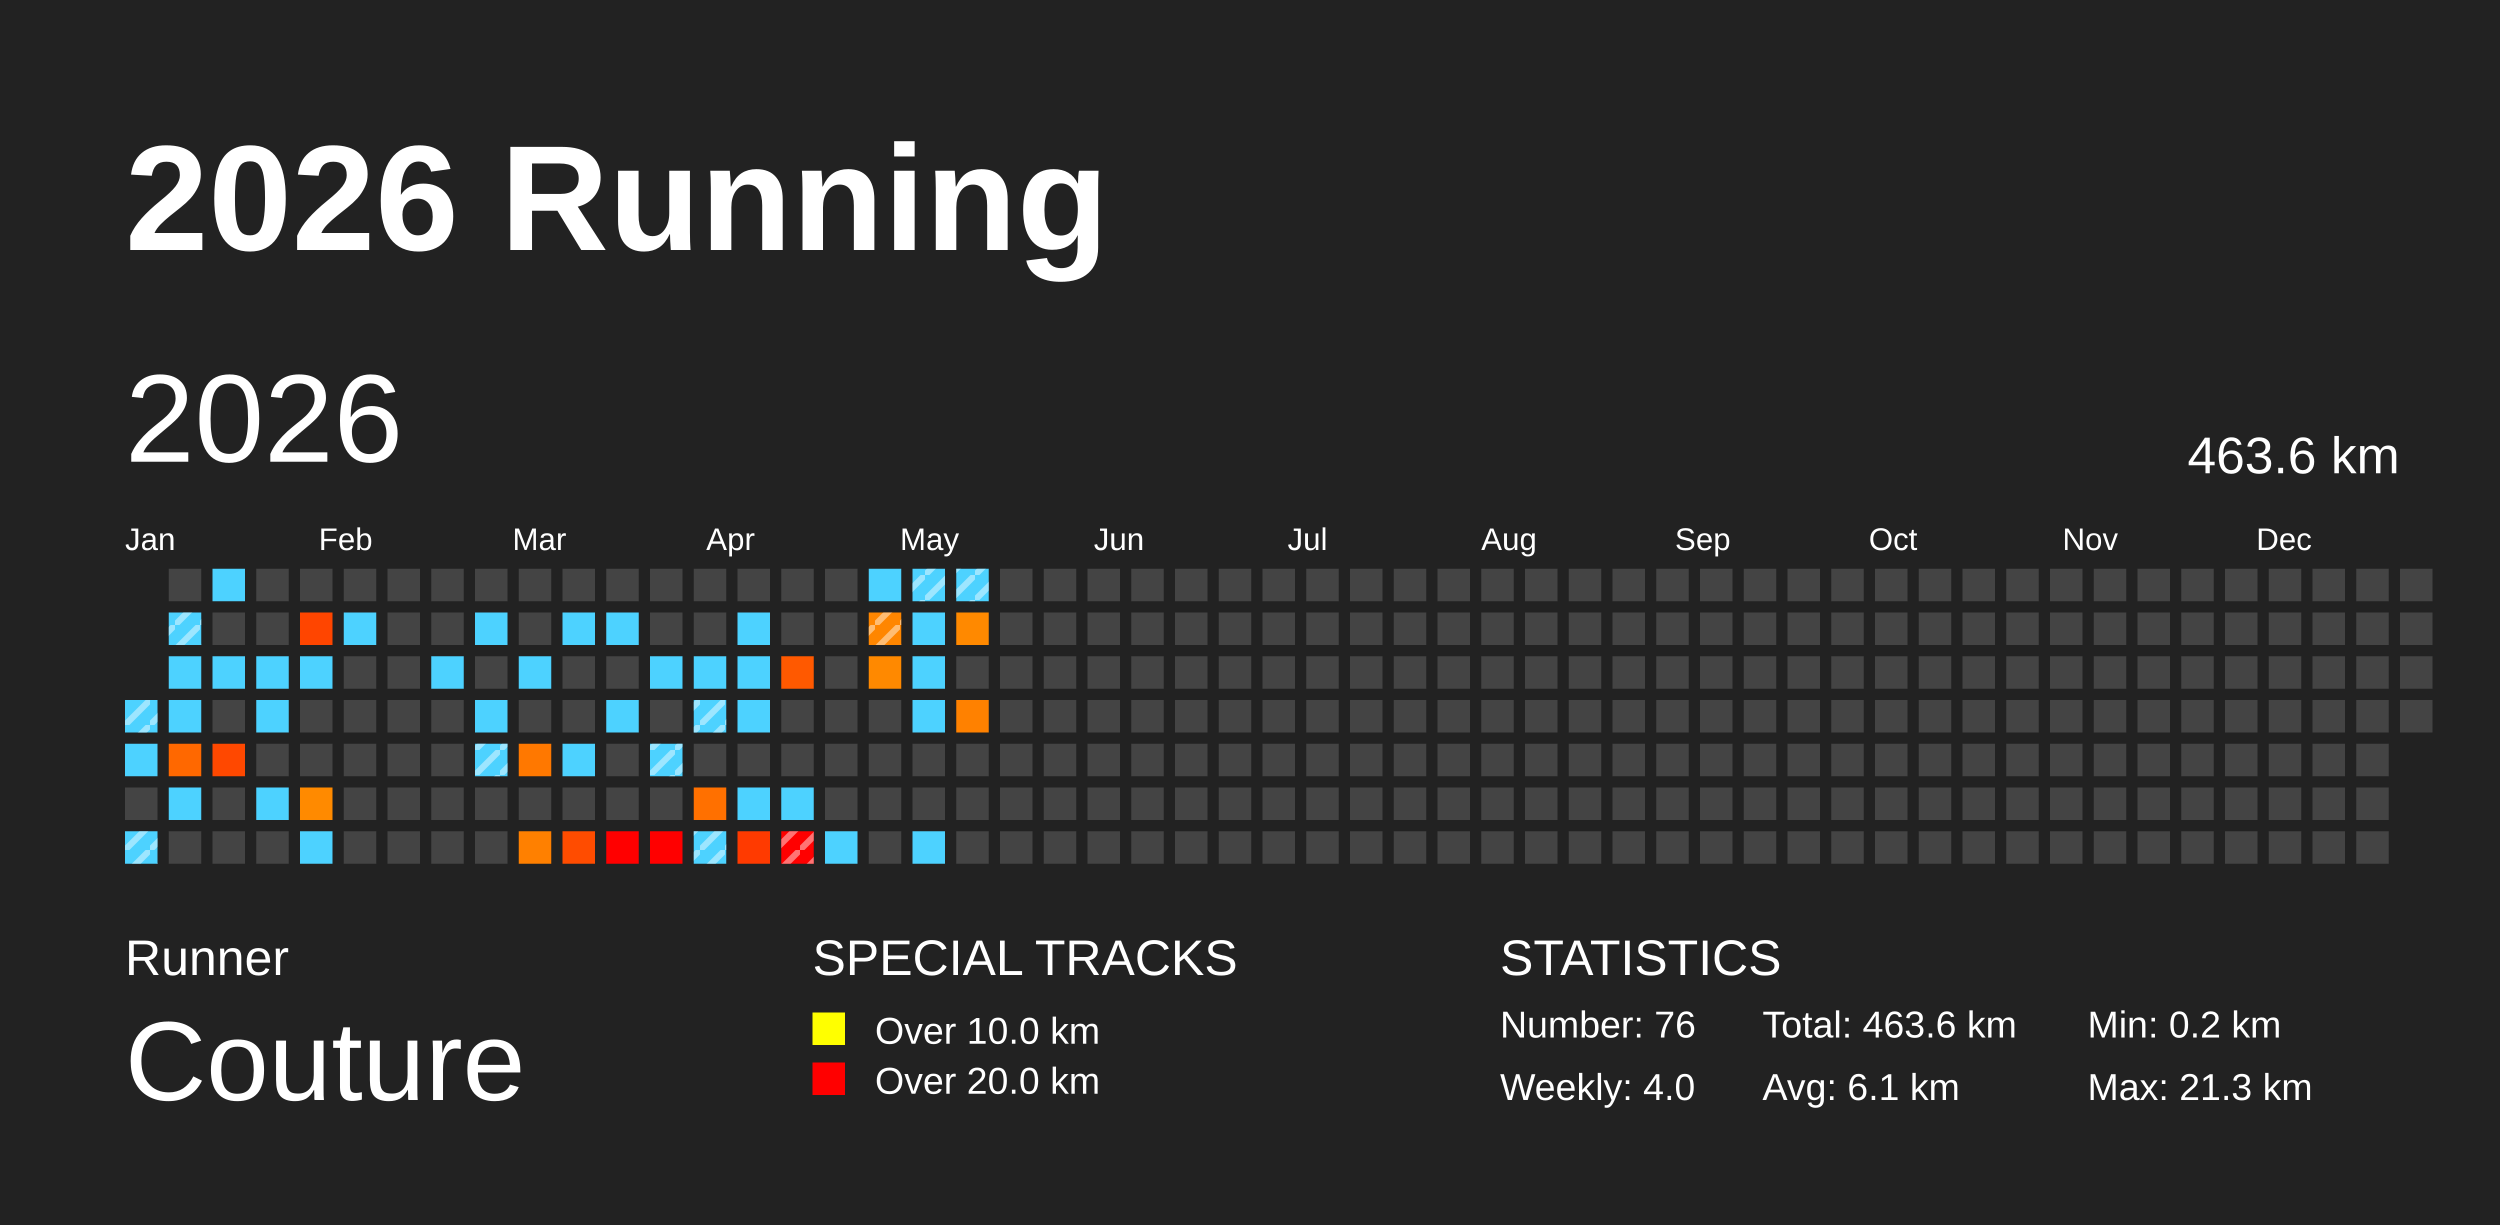
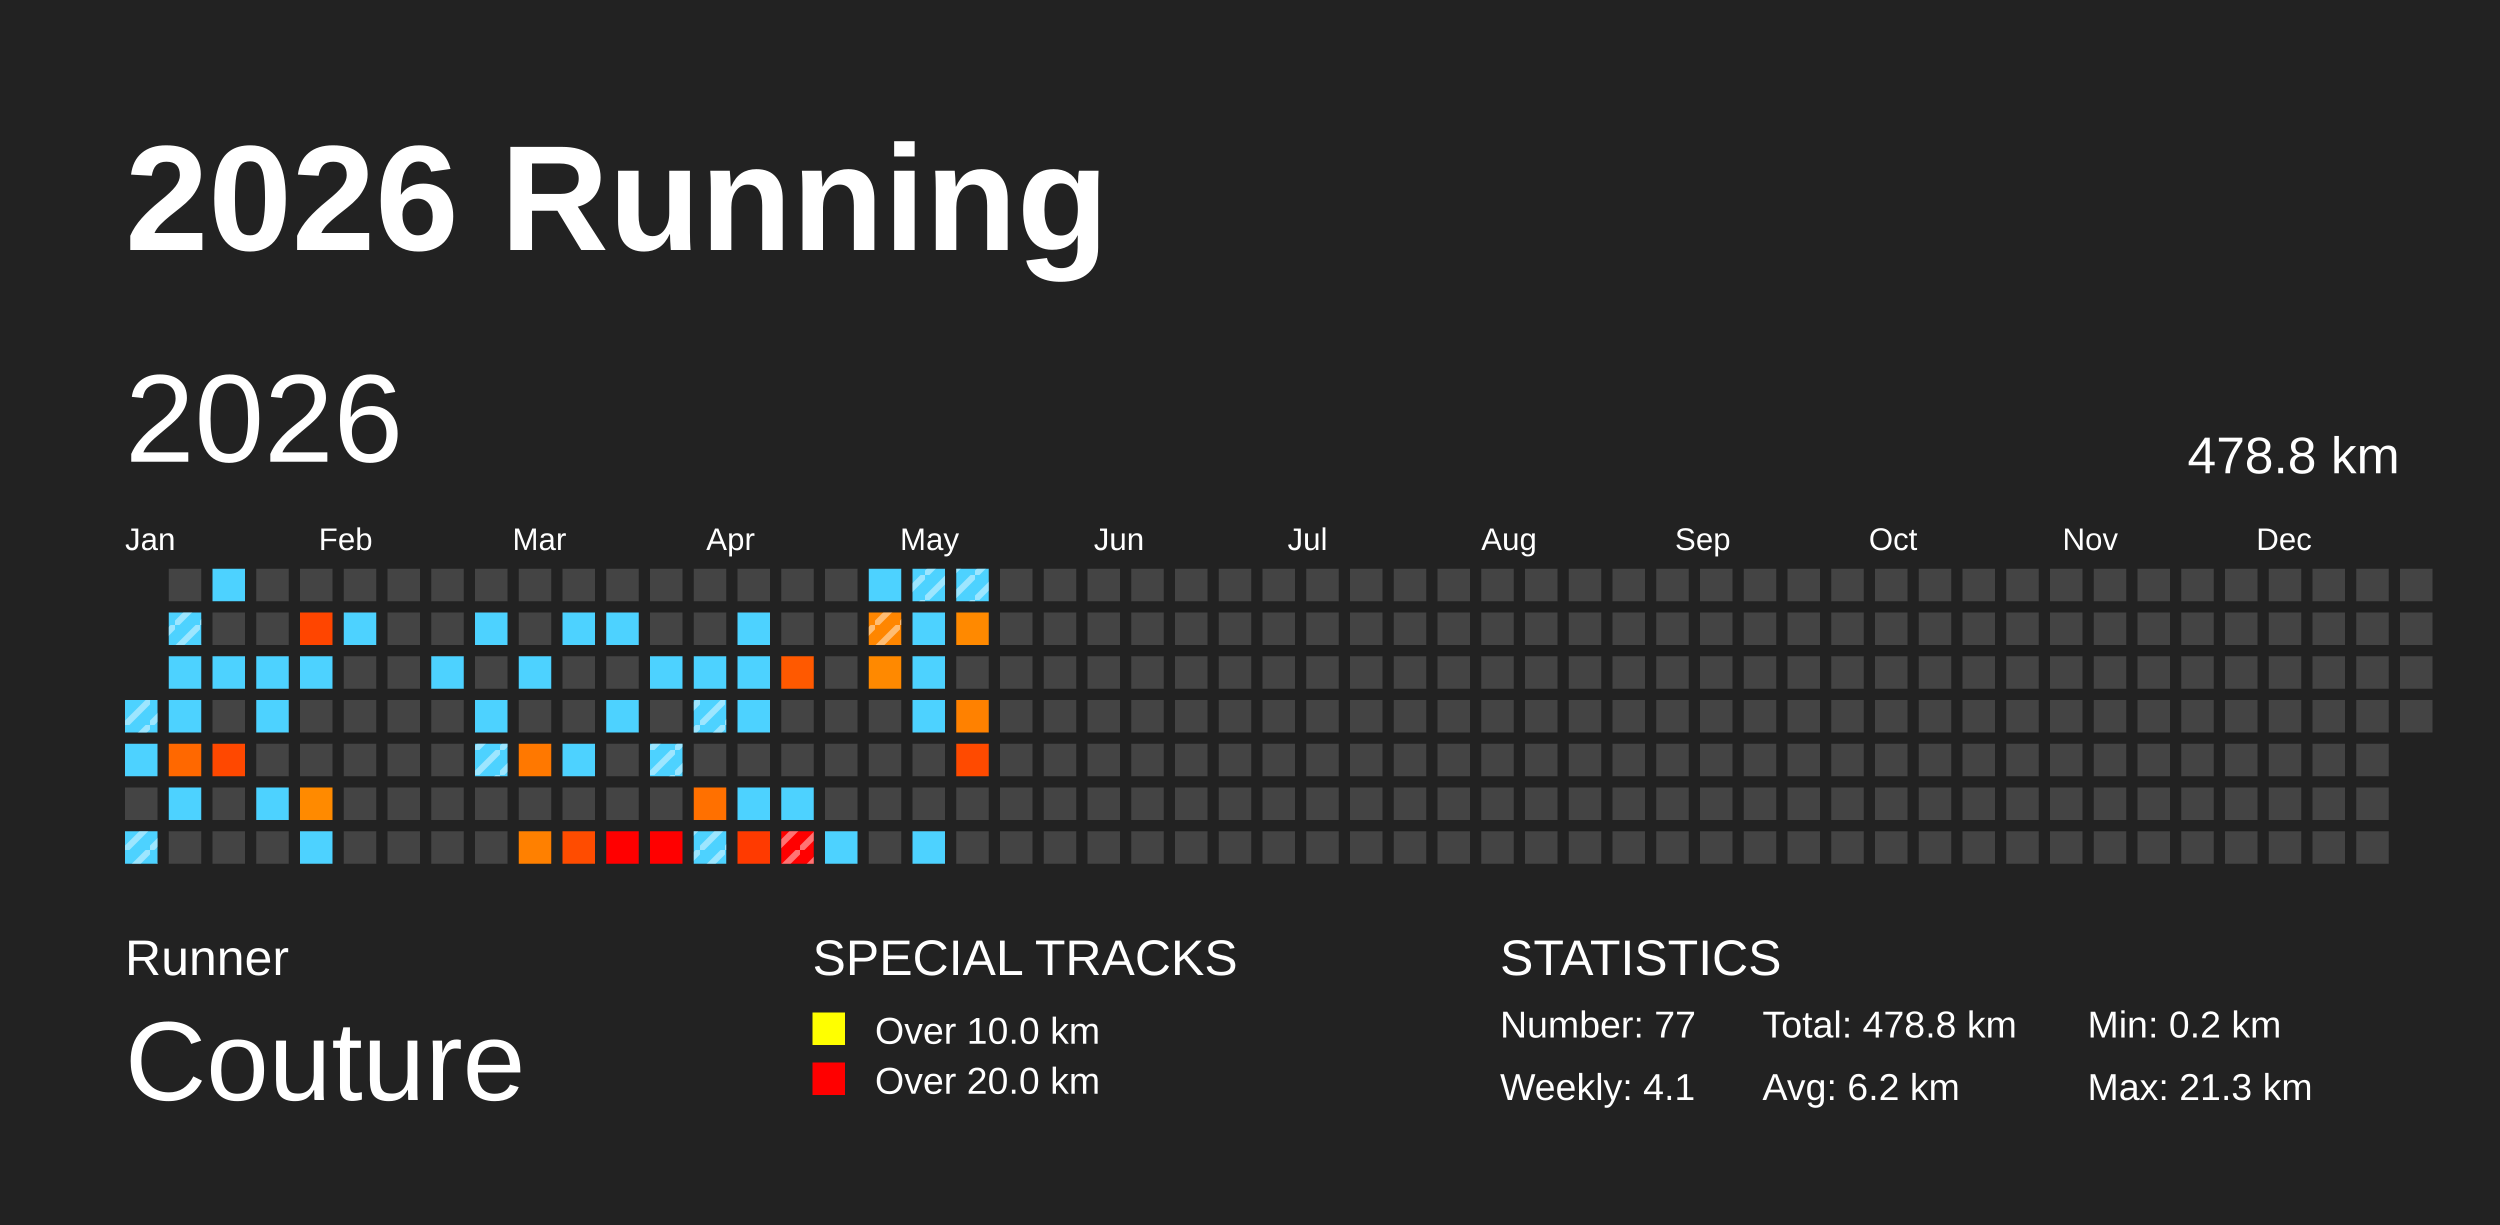
<svg xmlns="http://www.w3.org/2000/svg" baseProfile="full" height="98mm" version="1.1" viewBox="0,0,200,98" width="200mm">
  <defs>
    <pattern height="2" id="indoor-stripe" patternUnits="userSpaceOnUse" width="2">
      <line stroke="white" stroke-opacity="0.45" stroke-width="0.5" x1="0" x2="2" y1="2" y2="0" />
    </pattern>
  </defs>
  <rect fill="#222222" height="98" width="200" x="0" y="0" />
  <text fill="#FFFFFF" style="font-size:12px; font-family:Arial; font-weight:bold;" x="10" y="20">2026 Running</text>
  <text fill="#FFFFFF" style="font-size:4px; font-family:Arial" x="10" y="78">Runner</text>
  <text fill="#FFFFFF" style="font-size:9px; font-family:Arial" x="10" y="88">Couture</text>
  <text fill="#FFFFFF" style="font-size:4px; font-family:Arial" x="65" y="78">SPECIAL TRACKS</text>
  <rect fill="yellow" height="2.6" width="2.6" x="65" y="81" />
  <text fill="#FFFFFF" style="font-size:3px; font-family:Arial" x="70" y="83.5">Over 10.0 km</text>
  <rect fill="red" height="2.6" width="2.6" x="65" y="85" />
  <text fill="#FFFFFF" style="font-size:3px; font-family:Arial" x="70" y="87.5">Over 20.0 km</text>
  <text fill="#FFFFFF" style="font-size:4px; font-family:Arial" x="120" y="78">STATISTICS</text>
-   <text fill="#FFFFFF" style="font-size:3px; font-family:Arial" x="120" y="83">Number: 76</text>
-   <text fill="#FFFFFF" style="font-size:3px; font-family:Arial" x="120" y="88">Weekly: 4.0</text>
-   <text fill="#FFFFFF" style="font-size:3px; font-family:Arial" x="141" y="83">Total: 463.6 km</text>
-   <text fill="#FFFFFF" style="font-size:3px; font-family:Arial" x="141" y="88">Avg: 6.1 km</text>
+   <text fill="#FFFFFF" style="font-size:3px; font-family:Arial" x="120" y="83">Number: 77</text>
+   <text fill="#FFFFFF" style="font-size:3px; font-family:Arial" x="120" y="88">Weekly: 4.1</text>
+   <text fill="#FFFFFF" style="font-size:3px; font-family:Arial" x="141" y="83">Total: 478.8 km</text>
+   <text fill="#FFFFFF" style="font-size:3px; font-family:Arial" x="141" y="88">Avg: 6.2 km</text>
  <text fill="#FFFFFF" style="font-size:3px; font-family:Arial" x="167" y="83">Min: 0.2 km</text>
  <text fill="#FFFFFF" style="font-size:3px; font-family:Arial" x="167" y="88">Max: 21.3 km</text>
  <text dominant-baseline="hanging" fill="#FFFFFF" style="font-size:10.0px; font-family:Arial;" x="10" y="30">2026</text>
-   <text dominant-baseline="hanging" fill="#FFFFFF" style="font-size:4.125px; font-family:Arial;" x="175" y="35">463.6 km</text>
+   <text dominant-baseline="hanging" fill="#FFFFFF" style="font-size:4.125px; font-family:Arial;" x="175" y="35">478.8 km</text>
  <text fill="#FFFFFF" style="font-size:2.5px; font-family:Arial" x="10.0" y="44">Jan</text>
  <text fill="#FFFFFF" style="font-size:2.5px; font-family:Arial" x="25.5" y="44">Feb</text>
  <text fill="#FFFFFF" style="font-size:2.5px; font-family:Arial" x="41.0" y="44">Mar</text>
  <text fill="#FFFFFF" style="font-size:2.5px; font-family:Arial" x="56.5" y="44">Apr</text>
  <text fill="#FFFFFF" style="font-size:2.5px; font-family:Arial" x="72.0" y="44">May</text>
  <text fill="#FFFFFF" style="font-size:2.5px; font-family:Arial" x="87.5" y="44">Jun</text>
  <text fill="#FFFFFF" style="font-size:2.5px; font-family:Arial" x="103.0" y="44">Jul</text>
  <text fill="#FFFFFF" style="font-size:2.5px; font-family:Arial" x="118.5" y="44">Aug</text>
  <text fill="#FFFFFF" style="font-size:2.5px; font-family:Arial" x="134.0" y="44">Sep</text>
  <text fill="#FFFFFF" style="font-size:2.5px; font-family:Arial" x="149.5" y="44">Oct</text>
  <text fill="#FFFFFF" style="font-size:2.5px; font-family:Arial" x="165.0" y="44">Nov</text>
  <text fill="#FFFFFF" style="font-size:2.5px; font-family:Arial" x="180.5" y="44">Dec</text>
  <rect fill="#4dd2ff" height="2.6" width="2.6" x="10.0" y="56.0" />
  <rect fill="url(#indoor-stripe)" height="2.6" width="2.6" x="10.0" y="56.0" />
  <rect fill="#4dd2ff" height="2.6" width="2.6" x="10.0" y="59.5" />
  <rect fill="#444444" height="2.6" width="2.6" x="10.0" y="63.0" />
  <rect fill="#4dd2ff" height="2.6" width="2.6" x="10.0" y="66.5" />
  <rect fill="url(#indoor-stripe)" height="2.6" width="2.6" x="10.0" y="66.5" />
  <rect fill="#444444" height="2.6" width="2.6" x="13.5" y="45.5" />
  <rect fill="#4dd2ff" height="2.6" width="2.6" x="13.5" y="49.0" />
  <rect fill="url(#indoor-stripe)" height="2.6" width="2.6" x="13.5" y="49.0" />
  <rect fill="#4dd2ff" height="2.6" width="2.6" x="13.5" y="52.5" />
  <rect fill="#4dd2ff" height="2.6" width="2.6" x="13.5" y="56.0" />
  <rect fill="#ff6800" height="2.6" width="2.6" x="13.5" y="59.5" />
  <rect fill="#4dd2ff" height="2.6" width="2.6" x="13.5" y="63.0" />
  <rect fill="#444444" height="2.6" width="2.6" x="13.5" y="66.5" />
  <rect fill="#4dd2ff" height="2.6" width="2.6" x="17.0" y="45.5" />
  <rect fill="#444444" height="2.6" width="2.6" x="17.0" y="49.0" />
  <rect fill="#4dd2ff" height="2.6" width="2.6" x="17.0" y="52.5" />
  <rect fill="#444444" height="2.6" width="2.6" x="17.0" y="56.0" />
  <rect fill="#ff4800" height="2.6" width="2.6" x="17.0" y="59.5" />
  <rect fill="#444444" height="2.6" width="2.6" x="17.0" y="63.0" />
  <rect fill="#444444" height="2.6" width="2.6" x="17.0" y="66.5" />
  <rect fill="#444444" height="2.6" width="2.6" x="20.5" y="45.5" />
  <rect fill="#444444" height="2.6" width="2.6" x="20.5" y="49.0" />
  <rect fill="#4dd2ff" height="2.6" width="2.6" x="20.5" y="52.5" />
  <rect fill="#4dd2ff" height="2.6" width="2.6" x="20.5" y="56.0" />
  <rect fill="#444444" height="2.6" width="2.6" x="20.5" y="59.5" />
  <rect fill="#4dd2ff" height="2.6" width="2.6" x="20.5" y="63.0" />
  <rect fill="#444444" height="2.6" width="2.6" x="20.5" y="66.5" />
  <rect fill="#444444" height="2.6" width="2.6" x="24.0" y="45.5" />
  <rect fill="#ff4500" height="2.6" width="2.6" x="24.0" y="49.0" />
  <rect fill="#4dd2ff" height="2.6" width="2.6" x="24.0" y="52.5" />
  <rect fill="#444444" height="2.6" width="2.6" x="24.0" y="56.0" />
  <rect fill="#444444" height="2.6" width="2.6" x="24.0" y="59.5" />
  <rect fill="#ff8a00" height="2.6" width="2.6" x="24.0" y="63.0" />
  <rect fill="#4dd2ff" height="2.6" width="2.6" x="24.0" y="66.5" />
  <rect fill="#444444" height="2.6" width="2.6" x="27.5" y="45.5" />
  <rect fill="#4dd2ff" height="2.6" width="2.6" x="27.5" y="49.0" />
  <rect fill="#444444" height="2.6" width="2.6" x="27.5" y="52.5" />
  <rect fill="#444444" height="2.6" width="2.6" x="27.5" y="56.0" />
  <rect fill="#444444" height="2.6" width="2.6" x="27.5" y="59.5" />
  <rect fill="#444444" height="2.6" width="2.6" x="27.5" y="63.0" />
  <rect fill="#444444" height="2.6" width="2.6" x="27.5" y="66.5" />
  <rect fill="#444444" height="2.6" width="2.6" x="31.0" y="45.5" />
  <rect fill="#444444" height="2.6" width="2.6" x="31.0" y="49.0" />
  <rect fill="#444444" height="2.6" width="2.6" x="31.0" y="52.5" />
  <rect fill="#444444" height="2.6" width="2.6" x="31.0" y="56.0" />
  <rect fill="#444444" height="2.6" width="2.6" x="31.0" y="59.5" />
  <rect fill="#444444" height="2.6" width="2.6" x="31.0" y="63.0" />
  <rect fill="#444444" height="2.6" width="2.6" x="31.0" y="66.5" />
  <rect fill="#444444" height="2.6" width="2.6" x="34.5" y="45.5" />
  <rect fill="#444444" height="2.6" width="2.6" x="34.5" y="49.0" />
  <rect fill="#4dd2ff" height="2.6" width="2.6" x="34.5" y="52.5" />
  <rect fill="#444444" height="2.6" width="2.6" x="34.5" y="56.0" />
  <rect fill="#444444" height="2.6" width="2.6" x="34.5" y="59.5" />
  <rect fill="#444444" height="2.6" width="2.6" x="34.5" y="63.0" />
  <rect fill="#444444" height="2.6" width="2.6" x="34.5" y="66.5" />
  <rect fill="#444444" height="2.6" width="2.6" x="38.0" y="45.5" />
  <rect fill="#4dd2ff" height="2.6" width="2.6" x="38.0" y="49.0" />
  <rect fill="#444444" height="2.6" width="2.6" x="38.0" y="52.5" />
  <rect fill="#4dd2ff" height="2.6" width="2.6" x="38.0" y="56.0" />
  <rect fill="#4dd2ff" height="2.6" width="2.6" x="38.0" y="59.5" />
  <rect fill="url(#indoor-stripe)" height="2.6" width="2.6" x="38.0" y="59.5" />
  <rect fill="#444444" height="2.6" width="2.6" x="38.0" y="63.0" />
  <rect fill="#444444" height="2.6" width="2.6" x="38.0" y="66.5" />
  <rect fill="#444444" height="2.6" width="2.6" x="41.5" y="45.5" />
  <rect fill="#444444" height="2.6" width="2.6" x="41.5" y="49.0" />
  <rect fill="#4dd2ff" height="2.6" width="2.6" x="41.5" y="52.5" />
  <rect fill="#444444" height="2.6" width="2.6" x="41.5" y="56.0" />
  <rect fill="#ff7800" height="2.6" width="2.6" x="41.5" y="59.5" />
  <rect fill="#444444" height="2.6" width="2.6" x="41.5" y="63.0" />
  <rect fill="#ff8000" height="2.6" width="2.6" x="41.5" y="66.5" />
  <rect fill="#444444" height="2.6" width="2.6" x="45.0" y="45.5" />
  <rect fill="#4dd2ff" height="2.6" width="2.6" x="45.0" y="49.0" />
  <rect fill="#444444" height="2.6" width="2.6" x="45.0" y="52.5" />
  <rect fill="#444444" height="2.6" width="2.6" x="45.0" y="56.0" />
  <rect fill="#4dd2ff" height="2.6" width="2.6" x="45.0" y="59.5" />
  <rect fill="#444444" height="2.6" width="2.6" x="45.0" y="63.0" />
  <rect fill="#ff4c00" height="2.6" width="2.6" x="45.0" y="66.5" />
  <rect fill="#444444" height="2.6" width="2.6" x="48.5" y="45.5" />
  <rect fill="#4dd2ff" height="2.6" width="2.6" x="48.5" y="49.0" />
  <rect fill="#444444" height="2.6" width="2.6" x="48.5" y="52.5" />
  <rect fill="#4dd2ff" height="2.6" width="2.6" x="48.5" y="56.0" />
  <rect fill="#444444" height="2.6" width="2.6" x="48.5" y="59.5" />
  <rect fill="#444444" height="2.6" width="2.6" x="48.5" y="63.0" />
  <rect fill="red" height="2.6" width="2.6" x="48.5" y="66.5" />
  <rect fill="#444444" height="2.6" width="2.6" x="52.0" y="45.5" />
  <rect fill="#444444" height="2.6" width="2.6" x="52.0" y="49.0" />
  <rect fill="#4dd2ff" height="2.6" width="2.6" x="52.0" y="52.5" />
  <rect fill="#444444" height="2.6" width="2.6" x="52.0" y="56.0" />
  <rect fill="#4dd2ff" height="2.6" width="2.6" x="52.0" y="59.5" />
  <rect fill="url(#indoor-stripe)" height="2.6" width="2.6" x="52.0" y="59.5" />
  <rect fill="#444444" height="2.6" width="2.6" x="52.0" y="63.0" />
  <rect fill="red" height="2.6" width="2.6" x="52.0" y="66.5" />
  <rect fill="#444444" height="2.6" width="2.6" x="55.5" y="45.5" />
  <rect fill="#444444" height="2.6" width="2.6" x="55.5" y="49.0" />
  <rect fill="#4dd2ff" height="2.6" width="2.6" x="55.5" y="52.5" />
  <rect fill="#4dd2ff" height="2.6" width="2.6" x="55.5" y="56.0" />
  <rect fill="url(#indoor-stripe)" height="2.6" width="2.6" x="55.5" y="56.0" />
  <rect fill="#444444" height="2.6" width="2.6" x="55.5" y="59.5" />
  <rect fill="#ff7000" height="2.6" width="2.6" x="55.5" y="63.0" />
  <rect fill="#4dd2ff" height="2.6" width="2.6" x="55.5" y="66.5" />
  <rect fill="url(#indoor-stripe)" height="2.6" width="2.6" x="55.5" y="66.5" />
  <rect fill="#444444" height="2.6" width="2.6" x="59.0" y="45.5" />
  <rect fill="#4dd2ff" height="2.6" width="2.6" x="59.0" y="49.0" />
  <rect fill="#4dd2ff" height="2.6" width="2.6" x="59.0" y="52.5" />
  <rect fill="#4dd2ff" height="2.6" width="2.6" x="59.0" y="56.0" />
  <rect fill="#444444" height="2.6" width="2.6" x="59.0" y="59.5" />
  <rect fill="#4dd2ff" height="2.6" width="2.6" x="59.0" y="63.0" />
  <rect fill="#ff3a00" height="2.6" width="2.6" x="59.0" y="66.5" />
  <rect fill="#444444" height="2.6" width="2.6" x="62.5" y="45.5" />
  <rect fill="#444444" height="2.6" width="2.6" x="62.5" y="49.0" />
  <rect fill="#ff5900" height="2.6" width="2.6" x="62.5" y="52.5" />
  <rect fill="#444444" height="2.6" width="2.6" x="62.5" y="56.0" />
  <rect fill="#444444" height="2.6" width="2.6" x="62.5" y="59.5" />
  <rect fill="#4dd2ff" height="2.6" width="2.6" x="62.5" y="63.0" />
  <rect fill="red" height="2.6" width="2.6" x="62.5" y="66.5" />
  <rect fill="url(#indoor-stripe)" height="2.6" width="2.6" x="62.5" y="66.5" />
  <rect fill="#444444" height="2.6" width="2.6" x="66.0" y="45.5" />
  <rect fill="#444444" height="2.6" width="2.6" x="66.0" y="49.0" />
  <rect fill="#444444" height="2.6" width="2.6" x="66.0" y="52.5" />
  <rect fill="#444444" height="2.6" width="2.6" x="66.0" y="56.0" />
  <rect fill="#444444" height="2.6" width="2.6" x="66.0" y="59.5" />
  <rect fill="#444444" height="2.6" width="2.6" x="66.0" y="63.0" />
  <rect fill="#4dd2ff" height="2.6" width="2.6" x="66.0" y="66.5" />
  <rect fill="#4dd2ff" height="2.6" width="2.6" x="69.5" y="45.5" />
  <rect fill="#ff8600" height="2.6" width="2.6" x="69.5" y="49.0" />
  <rect fill="url(#indoor-stripe)" height="2.6" width="2.6" x="69.5" y="49.0" />
  <rect fill="#ff8900" height="2.6" width="2.6" x="69.5" y="52.5" />
  <rect fill="#444444" height="2.6" width="2.6" x="69.5" y="56.0" />
  <rect fill="#444444" height="2.6" width="2.6" x="69.5" y="59.5" />
  <rect fill="#444444" height="2.6" width="2.6" x="69.5" y="63.0" />
  <rect fill="#444444" height="2.6" width="2.6" x="69.5" y="66.5" />
  <rect fill="#4dd2ff" height="2.6" width="2.6" x="73.0" y="45.5" />
  <rect fill="url(#indoor-stripe)" height="2.6" width="2.6" x="73.0" y="45.5" />
  <rect fill="#4dd2ff" height="2.6" width="2.6" x="73.0" y="49.0" />
  <rect fill="#4dd2ff" height="2.6" width="2.6" x="73.0" y="52.5" />
  <rect fill="#4dd2ff" height="2.6" width="2.6" x="73.0" y="56.0" />
  <rect fill="#444444" height="2.6" width="2.6" x="73.0" y="59.5" />
  <rect fill="#444444" height="2.6" width="2.6" x="73.0" y="63.0" />
  <rect fill="#4dd2ff" height="2.6" width="2.6" x="73.0" y="66.5" />
  <rect fill="#4dd2ff" height="2.6" width="2.6" x="76.5" y="45.5" />
  <rect fill="url(#indoor-stripe)" height="2.6" width="2.6" x="76.5" y="45.5" />
  <rect fill="#ff8900" height="2.6" width="2.6" x="76.5" y="49.0" />
  <rect fill="#444444" height="2.6" width="2.6" x="76.5" y="52.5" />
  <rect fill="#ff8100" height="2.6" width="2.6" x="76.5" y="56.0" />
-   <rect fill="#444444" height="2.6" width="2.6" x="76.5" y="59.5" />
+   <rect fill="#ff4a00" height="2.6" width="2.6" x="76.5" y="59.5" />
  <rect fill="#444444" height="2.6" width="2.6" x="76.5" y="63.0" />
  <rect fill="#444444" height="2.6" width="2.6" x="76.5" y="66.5" />
  <rect fill="#444444" height="2.6" width="2.6" x="80.0" y="45.5" />
  <rect fill="#444444" height="2.6" width="2.6" x="80.0" y="49.0" />
  <rect fill="#444444" height="2.6" width="2.6" x="80.0" y="52.5" />
  <rect fill="#444444" height="2.6" width="2.6" x="80.0" y="56.0" />
  <rect fill="#444444" height="2.6" width="2.6" x="80.0" y="59.5" />
  <rect fill="#444444" height="2.6" width="2.6" x="80.0" y="63.0" />
  <rect fill="#444444" height="2.6" width="2.6" x="80.0" y="66.5" />
  <rect fill="#444444" height="2.6" width="2.6" x="83.5" y="45.5" />
  <rect fill="#444444" height="2.6" width="2.6" x="83.5" y="49.0" />
  <rect fill="#444444" height="2.6" width="2.6" x="83.5" y="52.5" />
  <rect fill="#444444" height="2.6" width="2.6" x="83.5" y="56.0" />
  <rect fill="#444444" height="2.6" width="2.6" x="83.5" y="59.5" />
  <rect fill="#444444" height="2.6" width="2.6" x="83.5" y="63.0" />
  <rect fill="#444444" height="2.6" width="2.6" x="83.5" y="66.5" />
  <rect fill="#444444" height="2.6" width="2.6" x="87.0" y="45.5" />
  <rect fill="#444444" height="2.6" width="2.6" x="87.0" y="49.0" />
  <rect fill="#444444" height="2.6" width="2.6" x="87.0" y="52.5" />
  <rect fill="#444444" height="2.6" width="2.6" x="87.0" y="56.0" />
  <rect fill="#444444" height="2.6" width="2.6" x="87.0" y="59.5" />
  <rect fill="#444444" height="2.6" width="2.6" x="87.0" y="63.0" />
  <rect fill="#444444" height="2.6" width="2.6" x="87.0" y="66.5" />
  <rect fill="#444444" height="2.6" width="2.6" x="90.5" y="45.5" />
  <rect fill="#444444" height="2.6" width="2.6" x="90.5" y="49.0" />
  <rect fill="#444444" height="2.6" width="2.6" x="90.5" y="52.5" />
  <rect fill="#444444" height="2.6" width="2.6" x="90.5" y="56.0" />
  <rect fill="#444444" height="2.6" width="2.6" x="90.5" y="59.5" />
  <rect fill="#444444" height="2.6" width="2.6" x="90.5" y="63.0" />
  <rect fill="#444444" height="2.6" width="2.6" x="90.5" y="66.5" />
  <rect fill="#444444" height="2.6" width="2.6" x="94.0" y="45.5" />
  <rect fill="#444444" height="2.6" width="2.6" x="94.0" y="49.0" />
  <rect fill="#444444" height="2.6" width="2.6" x="94.0" y="52.5" />
  <rect fill="#444444" height="2.6" width="2.6" x="94.0" y="56.0" />
  <rect fill="#444444" height="2.6" width="2.6" x="94.0" y="59.5" />
  <rect fill="#444444" height="2.6" width="2.6" x="94.0" y="63.0" />
  <rect fill="#444444" height="2.6" width="2.6" x="94.0" y="66.5" />
  <rect fill="#444444" height="2.6" width="2.6" x="97.5" y="45.5" />
  <rect fill="#444444" height="2.6" width="2.6" x="97.5" y="49.0" />
  <rect fill="#444444" height="2.6" width="2.6" x="97.5" y="52.5" />
  <rect fill="#444444" height="2.6" width="2.6" x="97.5" y="56.0" />
  <rect fill="#444444" height="2.6" width="2.6" x="97.5" y="59.5" />
  <rect fill="#444444" height="2.6" width="2.6" x="97.5" y="63.0" />
  <rect fill="#444444" height="2.6" width="2.6" x="97.5" y="66.5" />
  <rect fill="#444444" height="2.6" width="2.6" x="101.0" y="45.5" />
  <rect fill="#444444" height="2.6" width="2.6" x="101.0" y="49.0" />
  <rect fill="#444444" height="2.6" width="2.6" x="101.0" y="52.5" />
  <rect fill="#444444" height="2.6" width="2.6" x="101.0" y="56.0" />
  <rect fill="#444444" height="2.6" width="2.6" x="101.0" y="59.5" />
  <rect fill="#444444" height="2.6" width="2.6" x="101.0" y="63.0" />
  <rect fill="#444444" height="2.6" width="2.6" x="101.0" y="66.5" />
  <rect fill="#444444" height="2.6" width="2.6" x="104.5" y="45.5" />
  <rect fill="#444444" height="2.6" width="2.6" x="104.5" y="49.0" />
  <rect fill="#444444" height="2.6" width="2.6" x="104.5" y="52.5" />
  <rect fill="#444444" height="2.6" width="2.6" x="104.5" y="56.0" />
  <rect fill="#444444" height="2.6" width="2.6" x="104.5" y="59.5" />
  <rect fill="#444444" height="2.6" width="2.6" x="104.5" y="63.0" />
  <rect fill="#444444" height="2.6" width="2.6" x="104.5" y="66.5" />
  <rect fill="#444444" height="2.6" width="2.6" x="108.0" y="45.5" />
  <rect fill="#444444" height="2.6" width="2.6" x="108.0" y="49.0" />
  <rect fill="#444444" height="2.6" width="2.6" x="108.0" y="52.5" />
  <rect fill="#444444" height="2.6" width="2.6" x="108.0" y="56.0" />
  <rect fill="#444444" height="2.6" width="2.6" x="108.0" y="59.5" />
  <rect fill="#444444" height="2.6" width="2.6" x="108.0" y="63.0" />
  <rect fill="#444444" height="2.6" width="2.6" x="108.0" y="66.5" />
  <rect fill="#444444" height="2.6" width="2.6" x="111.5" y="45.5" />
  <rect fill="#444444" height="2.6" width="2.6" x="111.5" y="49.0" />
  <rect fill="#444444" height="2.6" width="2.6" x="111.5" y="52.5" />
  <rect fill="#444444" height="2.6" width="2.6" x="111.5" y="56.0" />
  <rect fill="#444444" height="2.6" width="2.6" x="111.5" y="59.5" />
  <rect fill="#444444" height="2.6" width="2.6" x="111.5" y="63.0" />
  <rect fill="#444444" height="2.6" width="2.6" x="111.5" y="66.5" />
  <rect fill="#444444" height="2.6" width="2.6" x="115.0" y="45.5" />
  <rect fill="#444444" height="2.6" width="2.6" x="115.0" y="49.0" />
  <rect fill="#444444" height="2.6" width="2.6" x="115.0" y="52.5" />
  <rect fill="#444444" height="2.6" width="2.6" x="115.0" y="56.0" />
  <rect fill="#444444" height="2.6" width="2.6" x="115.0" y="59.5" />
  <rect fill="#444444" height="2.6" width="2.6" x="115.0" y="63.0" />
  <rect fill="#444444" height="2.6" width="2.6" x="115.0" y="66.5" />
  <rect fill="#444444" height="2.6" width="2.6" x="118.5" y="45.5" />
  <rect fill="#444444" height="2.6" width="2.6" x="118.5" y="49.0" />
  <rect fill="#444444" height="2.6" width="2.6" x="118.5" y="52.5" />
  <rect fill="#444444" height="2.6" width="2.6" x="118.5" y="56.0" />
  <rect fill="#444444" height="2.6" width="2.6" x="118.5" y="59.5" />
  <rect fill="#444444" height="2.6" width="2.6" x="118.5" y="63.0" />
  <rect fill="#444444" height="2.6" width="2.6" x="118.5" y="66.5" />
  <rect fill="#444444" height="2.6" width="2.6" x="122.0" y="45.5" />
  <rect fill="#444444" height="2.6" width="2.6" x="122.0" y="49.0" />
  <rect fill="#444444" height="2.6" width="2.6" x="122.0" y="52.5" />
  <rect fill="#444444" height="2.6" width="2.6" x="122.0" y="56.0" />
  <rect fill="#444444" height="2.6" width="2.6" x="122.0" y="59.5" />
  <rect fill="#444444" height="2.6" width="2.6" x="122.0" y="63.0" />
  <rect fill="#444444" height="2.6" width="2.6" x="122.0" y="66.5" />
  <rect fill="#444444" height="2.6" width="2.6" x="125.5" y="45.5" />
  <rect fill="#444444" height="2.6" width="2.6" x="125.5" y="49.0" />
  <rect fill="#444444" height="2.6" width="2.6" x="125.5" y="52.5" />
  <rect fill="#444444" height="2.6" width="2.6" x="125.5" y="56.0" />
  <rect fill="#444444" height="2.6" width="2.6" x="125.5" y="59.5" />
  <rect fill="#444444" height="2.6" width="2.6" x="125.5" y="63.0" />
  <rect fill="#444444" height="2.6" width="2.6" x="125.5" y="66.5" />
  <rect fill="#444444" height="2.6" width="2.6" x="129.0" y="45.5" />
  <rect fill="#444444" height="2.6" width="2.6" x="129.0" y="49.0" />
  <rect fill="#444444" height="2.6" width="2.6" x="129.0" y="52.5" />
  <rect fill="#444444" height="2.6" width="2.6" x="129.0" y="56.0" />
  <rect fill="#444444" height="2.6" width="2.6" x="129.0" y="59.5" />
  <rect fill="#444444" height="2.6" width="2.6" x="129.0" y="63.0" />
  <rect fill="#444444" height="2.6" width="2.6" x="129.0" y="66.5" />
  <rect fill="#444444" height="2.6" width="2.6" x="132.5" y="45.5" />
  <rect fill="#444444" height="2.6" width="2.6" x="132.5" y="49.0" />
  <rect fill="#444444" height="2.6" width="2.6" x="132.5" y="52.5" />
  <rect fill="#444444" height="2.6" width="2.6" x="132.5" y="56.0" />
  <rect fill="#444444" height="2.6" width="2.6" x="132.5" y="59.5" />
  <rect fill="#444444" height="2.6" width="2.6" x="132.5" y="63.0" />
  <rect fill="#444444" height="2.6" width="2.6" x="132.5" y="66.5" />
  <rect fill="#444444" height="2.6" width="2.6" x="136.0" y="45.5" />
  <rect fill="#444444" height="2.6" width="2.6" x="136.0" y="49.0" />
  <rect fill="#444444" height="2.6" width="2.6" x="136.0" y="52.5" />
  <rect fill="#444444" height="2.6" width="2.6" x="136.0" y="56.0" />
  <rect fill="#444444" height="2.6" width="2.6" x="136.0" y="59.5" />
  <rect fill="#444444" height="2.6" width="2.6" x="136.0" y="63.0" />
  <rect fill="#444444" height="2.6" width="2.6" x="136.0" y="66.5" />
  <rect fill="#444444" height="2.6" width="2.6" x="139.5" y="45.5" />
  <rect fill="#444444" height="2.6" width="2.6" x="139.5" y="49.0" />
  <rect fill="#444444" height="2.6" width="2.6" x="139.5" y="52.5" />
  <rect fill="#444444" height="2.6" width="2.6" x="139.5" y="56.0" />
  <rect fill="#444444" height="2.6" width="2.6" x="139.5" y="59.5" />
  <rect fill="#444444" height="2.6" width="2.6" x="139.5" y="63.0" />
  <rect fill="#444444" height="2.6" width="2.6" x="139.5" y="66.5" />
  <rect fill="#444444" height="2.6" width="2.6" x="143.0" y="45.5" />
  <rect fill="#444444" height="2.6" width="2.6" x="143.0" y="49.0" />
  <rect fill="#444444" height="2.6" width="2.6" x="143.0" y="52.5" />
  <rect fill="#444444" height="2.6" width="2.6" x="143.0" y="56.0" />
  <rect fill="#444444" height="2.6" width="2.6" x="143.0" y="59.5" />
  <rect fill="#444444" height="2.6" width="2.6" x="143.0" y="63.0" />
  <rect fill="#444444" height="2.6" width="2.6" x="143.0" y="66.5" />
  <rect fill="#444444" height="2.6" width="2.6" x="146.5" y="45.5" />
  <rect fill="#444444" height="2.6" width="2.6" x="146.5" y="49.0" />
  <rect fill="#444444" height="2.6" width="2.6" x="146.5" y="52.5" />
  <rect fill="#444444" height="2.6" width="2.6" x="146.5" y="56.0" />
  <rect fill="#444444" height="2.6" width="2.6" x="146.5" y="59.5" />
  <rect fill="#444444" height="2.6" width="2.6" x="146.5" y="63.0" />
  <rect fill="#444444" height="2.6" width="2.6" x="146.5" y="66.5" />
  <rect fill="#444444" height="2.6" width="2.6" x="150.0" y="45.5" />
  <rect fill="#444444" height="2.6" width="2.6" x="150.0" y="49.0" />
  <rect fill="#444444" height="2.6" width="2.6" x="150.0" y="52.5" />
  <rect fill="#444444" height="2.6" width="2.6" x="150.0" y="56.0" />
  <rect fill="#444444" height="2.6" width="2.6" x="150.0" y="59.5" />
  <rect fill="#444444" height="2.6" width="2.6" x="150.0" y="63.0" />
  <rect fill="#444444" height="2.6" width="2.6" x="150.0" y="66.5" />
  <rect fill="#444444" height="2.6" width="2.6" x="153.5" y="45.5" />
  <rect fill="#444444" height="2.6" width="2.6" x="153.5" y="49.0" />
  <rect fill="#444444" height="2.6" width="2.6" x="153.5" y="52.5" />
  <rect fill="#444444" height="2.6" width="2.6" x="153.5" y="56.0" />
  <rect fill="#444444" height="2.6" width="2.6" x="153.5" y="59.5" />
  <rect fill="#444444" height="2.6" width="2.6" x="153.5" y="63.0" />
  <rect fill="#444444" height="2.6" width="2.6" x="153.5" y="66.5" />
  <rect fill="#444444" height="2.6" width="2.6" x="157.0" y="45.5" />
  <rect fill="#444444" height="2.6" width="2.6" x="157.0" y="49.0" />
  <rect fill="#444444" height="2.6" width="2.6" x="157.0" y="52.5" />
  <rect fill="#444444" height="2.6" width="2.6" x="157.0" y="56.0" />
  <rect fill="#444444" height="2.6" width="2.6" x="157.0" y="59.5" />
  <rect fill="#444444" height="2.6" width="2.6" x="157.0" y="63.0" />
  <rect fill="#444444" height="2.6" width="2.6" x="157.0" y="66.5" />
  <rect fill="#444444" height="2.6" width="2.6" x="160.5" y="45.5" />
  <rect fill="#444444" height="2.6" width="2.6" x="160.5" y="49.0" />
  <rect fill="#444444" height="2.6" width="2.6" x="160.5" y="52.5" />
  <rect fill="#444444" height="2.6" width="2.6" x="160.5" y="56.0" />
  <rect fill="#444444" height="2.6" width="2.6" x="160.5" y="59.5" />
  <rect fill="#444444" height="2.6" width="2.6" x="160.5" y="63.0" />
  <rect fill="#444444" height="2.6" width="2.6" x="160.5" y="66.5" />
  <rect fill="#444444" height="2.6" width="2.6" x="164.0" y="45.5" />
  <rect fill="#444444" height="2.6" width="2.6" x="164.0" y="49.0" />
  <rect fill="#444444" height="2.6" width="2.6" x="164.0" y="52.5" />
  <rect fill="#444444" height="2.6" width="2.6" x="164.0" y="56.0" />
  <rect fill="#444444" height="2.6" width="2.6" x="164.0" y="59.5" />
  <rect fill="#444444" height="2.6" width="2.6" x="164.0" y="63.0" />
  <rect fill="#444444" height="2.6" width="2.6" x="164.0" y="66.5" />
  <rect fill="#444444" height="2.6" width="2.6" x="167.5" y="45.5" />
  <rect fill="#444444" height="2.6" width="2.6" x="167.5" y="49.0" />
  <rect fill="#444444" height="2.6" width="2.6" x="167.5" y="52.5" />
  <rect fill="#444444" height="2.6" width="2.6" x="167.5" y="56.0" />
  <rect fill="#444444" height="2.6" width="2.6" x="167.5" y="59.5" />
  <rect fill="#444444" height="2.6" width="2.6" x="167.5" y="63.0" />
  <rect fill="#444444" height="2.6" width="2.6" x="167.5" y="66.5" />
  <rect fill="#444444" height="2.6" width="2.6" x="171.0" y="45.5" />
  <rect fill="#444444" height="2.6" width="2.6" x="171.0" y="49.0" />
  <rect fill="#444444" height="2.6" width="2.6" x="171.0" y="52.5" />
  <rect fill="#444444" height="2.6" width="2.6" x="171.0" y="56.0" />
  <rect fill="#444444" height="2.6" width="2.6" x="171.0" y="59.5" />
  <rect fill="#444444" height="2.6" width="2.6" x="171.0" y="63.0" />
  <rect fill="#444444" height="2.6" width="2.6" x="171.0" y="66.5" />
  <rect fill="#444444" height="2.6" width="2.6" x="174.5" y="45.5" />
  <rect fill="#444444" height="2.6" width="2.6" x="174.5" y="49.0" />
  <rect fill="#444444" height="2.6" width="2.6" x="174.5" y="52.5" />
  <rect fill="#444444" height="2.6" width="2.6" x="174.5" y="56.0" />
  <rect fill="#444444" height="2.6" width="2.6" x="174.5" y="59.5" />
  <rect fill="#444444" height="2.6" width="2.6" x="174.5" y="63.0" />
  <rect fill="#444444" height="2.6" width="2.6" x="174.5" y="66.5" />
  <rect fill="#444444" height="2.6" width="2.6" x="178.0" y="45.5" />
  <rect fill="#444444" height="2.6" width="2.6" x="178.0" y="49.0" />
  <rect fill="#444444" height="2.6" width="2.6" x="178.0" y="52.5" />
  <rect fill="#444444" height="2.6" width="2.6" x="178.0" y="56.0" />
  <rect fill="#444444" height="2.6" width="2.6" x="178.0" y="59.5" />
  <rect fill="#444444" height="2.6" width="2.6" x="178.0" y="63.0" />
  <rect fill="#444444" height="2.6" width="2.6" x="178.0" y="66.5" />
  <rect fill="#444444" height="2.6" width="2.6" x="181.5" y="45.5" />
  <rect fill="#444444" height="2.6" width="2.6" x="181.5" y="49.0" />
  <rect fill="#444444" height="2.6" width="2.6" x="181.5" y="52.5" />
  <rect fill="#444444" height="2.6" width="2.6" x="181.5" y="56.0" />
  <rect fill="#444444" height="2.6" width="2.6" x="181.5" y="59.5" />
  <rect fill="#444444" height="2.6" width="2.6" x="181.5" y="63.0" />
  <rect fill="#444444" height="2.6" width="2.6" x="181.5" y="66.5" />
  <rect fill="#444444" height="2.6" width="2.6" x="185.0" y="45.5" />
  <rect fill="#444444" height="2.6" width="2.6" x="185.0" y="49.0" />
  <rect fill="#444444" height="2.6" width="2.6" x="185.0" y="52.5" />
  <rect fill="#444444" height="2.6" width="2.6" x="185.0" y="56.0" />
  <rect fill="#444444" height="2.6" width="2.6" x="185.0" y="59.5" />
  <rect fill="#444444" height="2.6" width="2.6" x="185.0" y="63.0" />
  <rect fill="#444444" height="2.6" width="2.6" x="185.0" y="66.5" />
  <rect fill="#444444" height="2.6" width="2.6" x="188.5" y="45.5" />
  <rect fill="#444444" height="2.6" width="2.6" x="188.5" y="49.0" />
  <rect fill="#444444" height="2.6" width="2.6" x="188.5" y="52.5" />
  <rect fill="#444444" height="2.6" width="2.6" x="188.5" y="56.0" />
  <rect fill="#444444" height="2.6" width="2.6" x="188.5" y="59.5" />
  <rect fill="#444444" height="2.6" width="2.6" x="188.5" y="63.0" />
  <rect fill="#444444" height="2.6" width="2.6" x="188.5" y="66.5" />
  <rect fill="#444444" height="2.6" width="2.6" x="192.0" y="45.5" />
  <rect fill="#444444" height="2.6" width="2.6" x="192.0" y="49.0" />
  <rect fill="#444444" height="2.6" width="2.6" x="192.0" y="52.5" />
  <rect fill="#444444" height="2.6" width="2.6" x="192.0" y="56.0" />
</svg>
